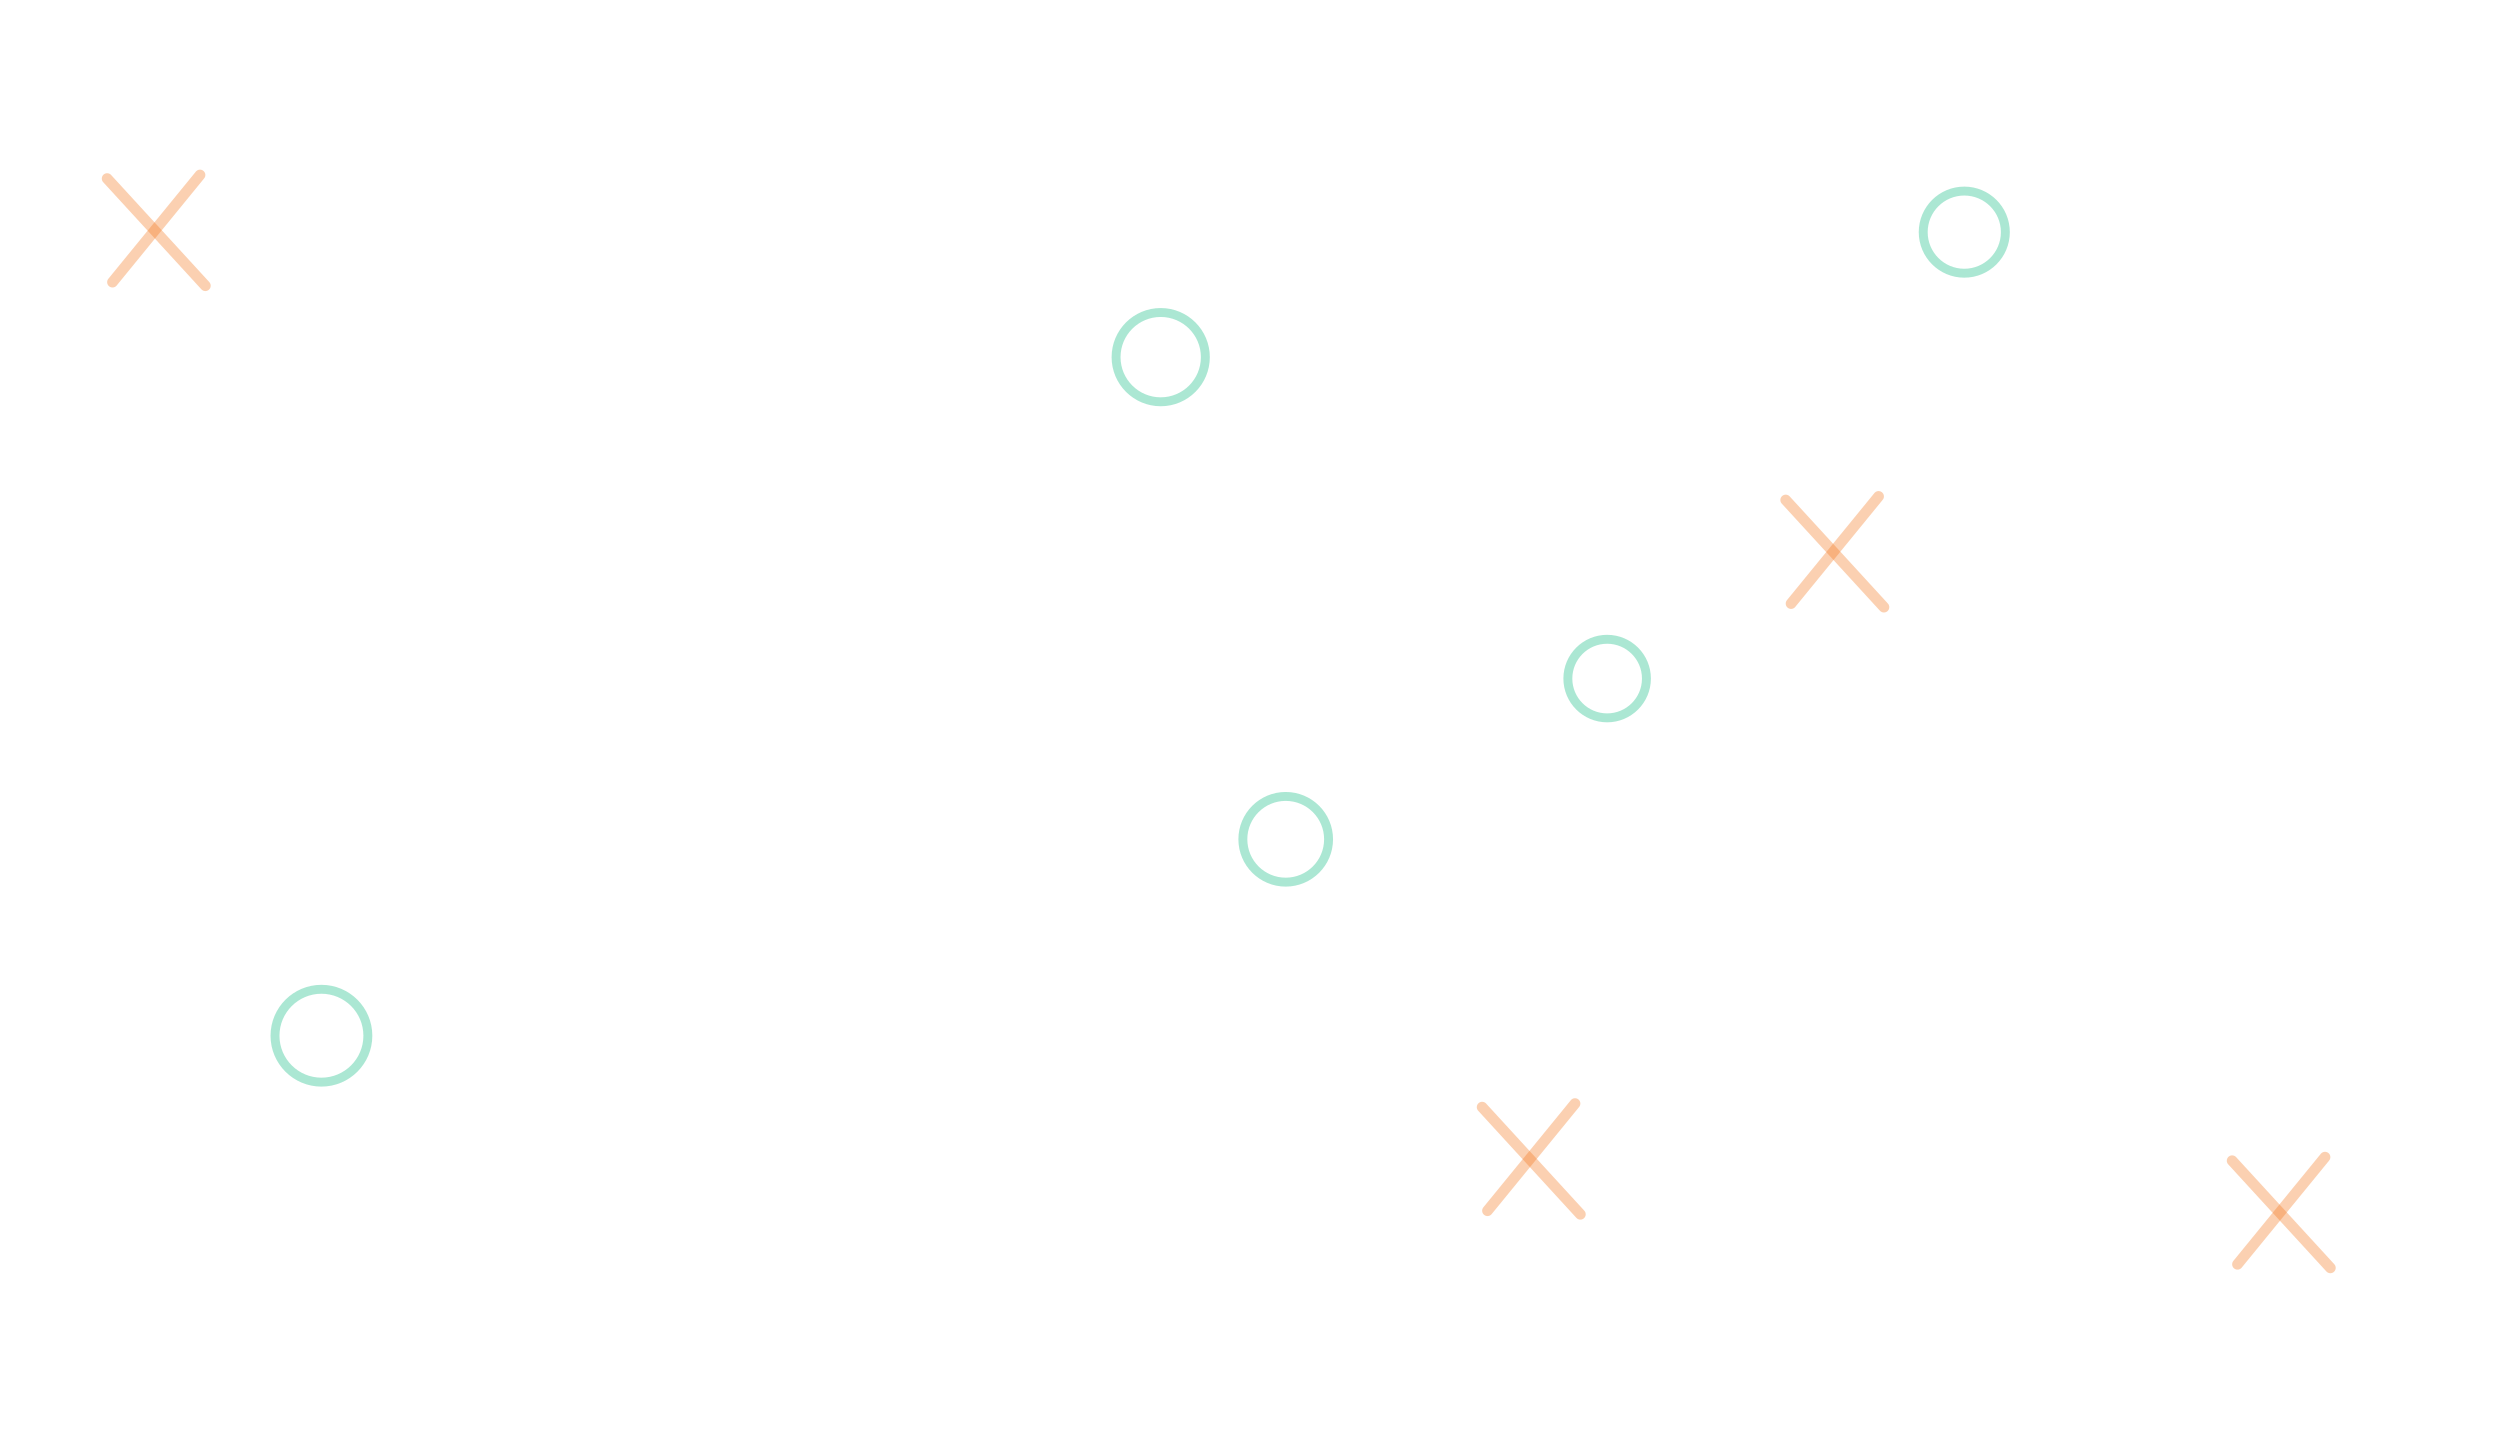
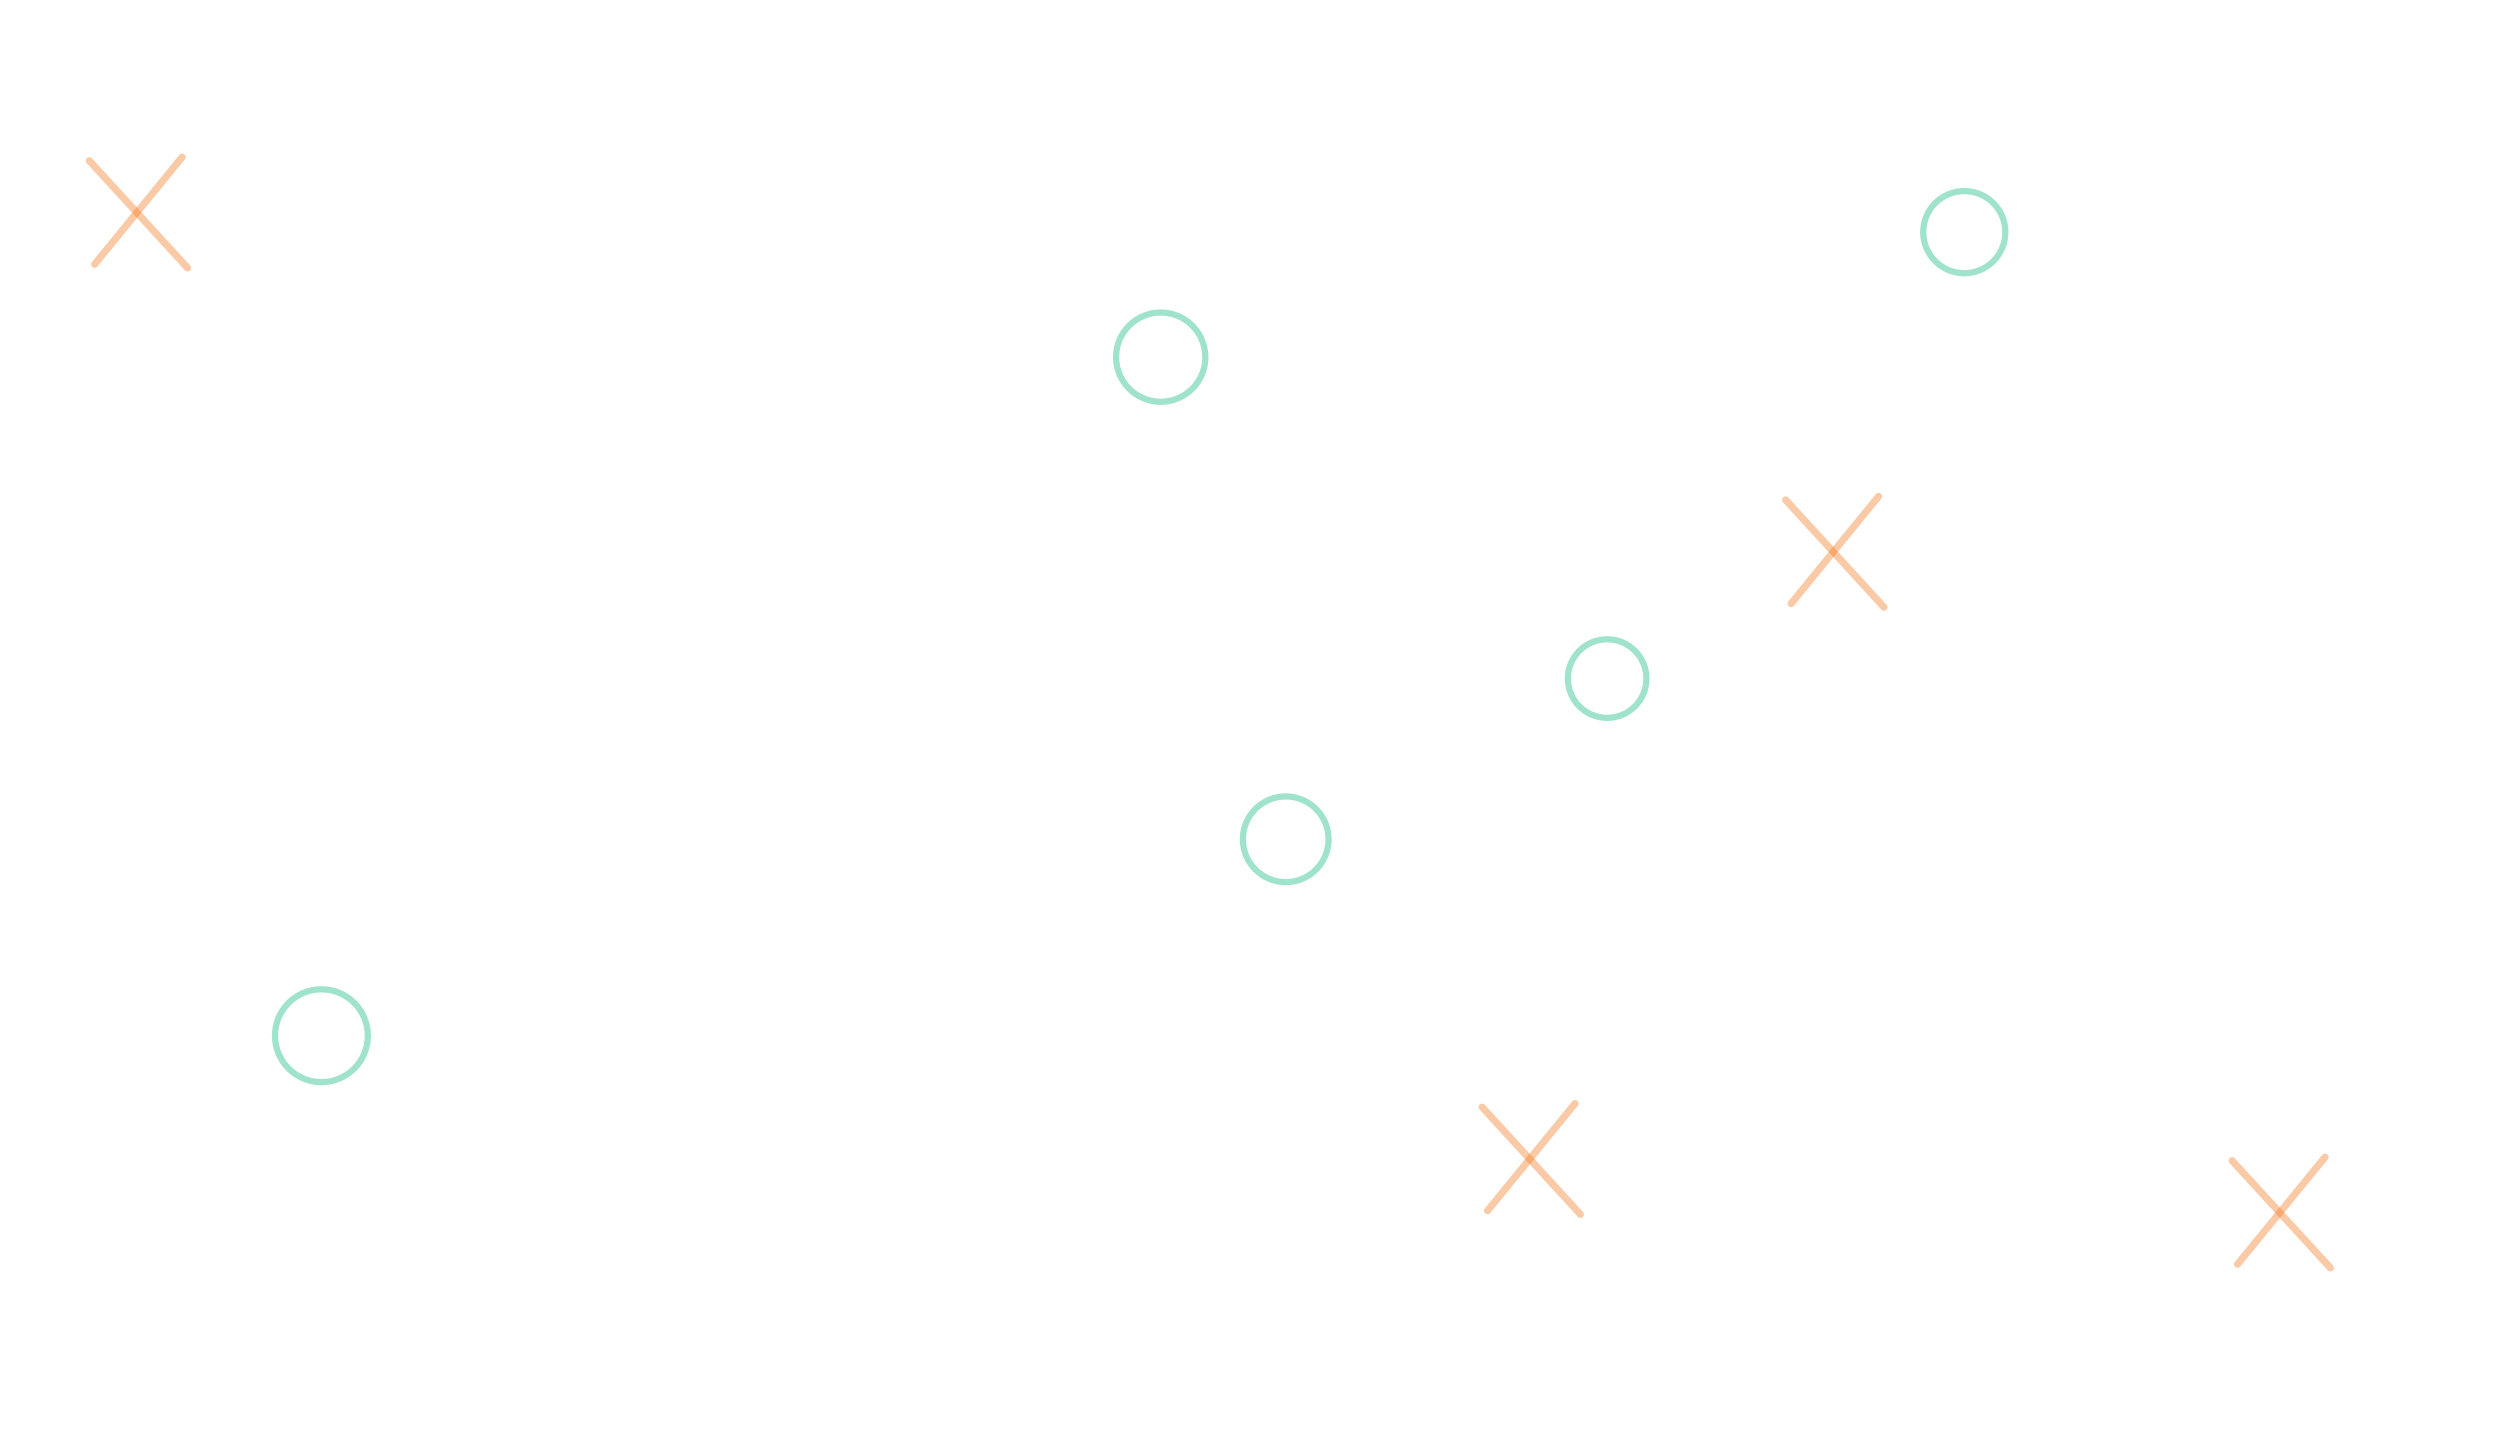
- <svg xmlns="http://www.w3.org/2000/svg" width="1400" height="800" viewBox="0 0 1400 800" fill="none">
-   <g stroke="rgba(255,255,255,0.14)" stroke-width="4" fill="none" stroke-linecap="round" stroke-linejoin="round">
-     <path d="M350 350 Q200 80 100 150" />
-     <path d="M108 142 l-18 2 l8 16" />
-     <path d="M450 450 Q500 150 550 100" />
-     <path d="M547 108 l6 -16 l10 14" />
-     <path d="M750 300 Q1100 80 1200 250" />
-     <path d="M1194 242 l12 -10 l-2 16" />
-     <path d="M350 550 Q550 700 750 500" />
-     <path d="M744 506 l12 -10 l-1 15" />
-     <path d="M500 650 Q700 450 900 550" />
-     <path d="M893 545 l14 2 l-8 13" />
-     <path d="M250 600 Q100 500 150 400" />
-     <path d="M153 408 l-6 -16 l-12 12" />
-     <path d="M1100 350 Q1250 500 1200 650" />
-     <path d="M1204 642 l2 16 l-14 -8" />
-     <path d="M650 350 Q700 420 750 400" />
-     <path d="M744 404 l12 -8 l-4 14" />
+ <svg xmlns="http://www.w3.org/2000/svg" width="2800" height="1600" viewBox="0 0 2800 1600" fill="none">
+   <g stroke="rgba(255,255,255,0.18)" stroke-width="6" fill="none" stroke-linecap="round" stroke-linejoin="round">
+     <path d="M700 700 Q400 160 200 300" />
+     <path d="M216 284 l-36 4 l16 32" />
+     <path d="M900 900 Q1000 300 1100 200" />
+     <path d="M1094 216 l12 -32 l20 28" />
+     <path d="M1500 600 Q2200 160 2400 500" />
+     <path d="M2388 484 l24 -20 l-4 32" />
+     <path d="M700 1100 Q1100 1400 1500 1000" />
+     <path d="M1488 1012 l24 -20 l-2 30" />
+     <path d="M1000 1300 Q1400 900 1800 1100" />
+     <path d="M1786 1090 l28 4 l-16 26" />
+     <path d="M500 1200 Q200 1000 300 800" />
+     <path d="M306 816 l-12 -32 l-24 24" />
+     <path d="M2200 700 Q2500 1000 2400 1300" />
+     <path d="M2408 1284 l4 32 l-28 -16" />
+     <path d="M1300 700 Q1400 840 1500 800" />
+     <path d="M1488 808 l24 -16 l-8 28" />
  </g>
-   <g stroke="rgba(244,121,32,0.35)" stroke-width="6" stroke-linecap="round">
-     <line x1="60" y1="100" x2="115" y2="160" />
-     <line x1="112" y1="98" x2="63" y2="158" />
-     <line x1="1000" y1="280" x2="1055" y2="340" />
-     <line x1="1052" y1="278" x2="1003" y2="338" />
-     <line x1="830" y1="620" x2="885" y2="680" />
-     <line x1="882" y1="618" x2="833" y2="678" />
-     <line x1="1250" y1="650" x2="1305" y2="710" />
-     <line x1="1302" y1="648" x2="1253" y2="708" />
+   <g stroke="rgba(244,121,32,0.4)" stroke-width="8" stroke-linecap="round">
+     <line x1="100" y1="180" x2="210" y2="300" />
+     <line x1="204" y1="176" x2="106" y2="296" />
+     <line x1="2000" y1="560" x2="2110" y2="680" />
+     <line x1="2104" y1="556" x2="2006" y2="676" />
+     <line x1="1660" y1="1240" x2="1770" y2="1360" />
+     <line x1="1764" y1="1236" x2="1666" y2="1356" />
+     <line x1="2500" y1="1300" x2="2610" y2="1420" />
+     <line x1="2604" y1="1296" x2="2506" y2="1416" />
  </g>
-   <g stroke="rgba(16,185,129,0.35)" stroke-width="5" fill="none" stroke-linecap="round">
-     <circle cx="650" cy="200" r="25" />
-     <circle cx="900" cy="380" r="22" />
-     <circle cx="720" cy="470" r="24" />
-     <circle cx="180" cy="580" r="26" />
-     <circle cx="1100" cy="130" r="23" />
+   <g stroke="rgba(16,185,129,0.4)" stroke-width="7" fill="none" stroke-linecap="round">
+     <circle cx="1300" cy="400" r="50" />
+     <circle cx="1800" cy="760" r="44" />
+     <circle cx="1440" cy="940" r="48" />
+     <circle cx="360" cy="1160" r="52" />
+     <circle cx="2200" cy="260" r="46" />
  </g>
</svg>
